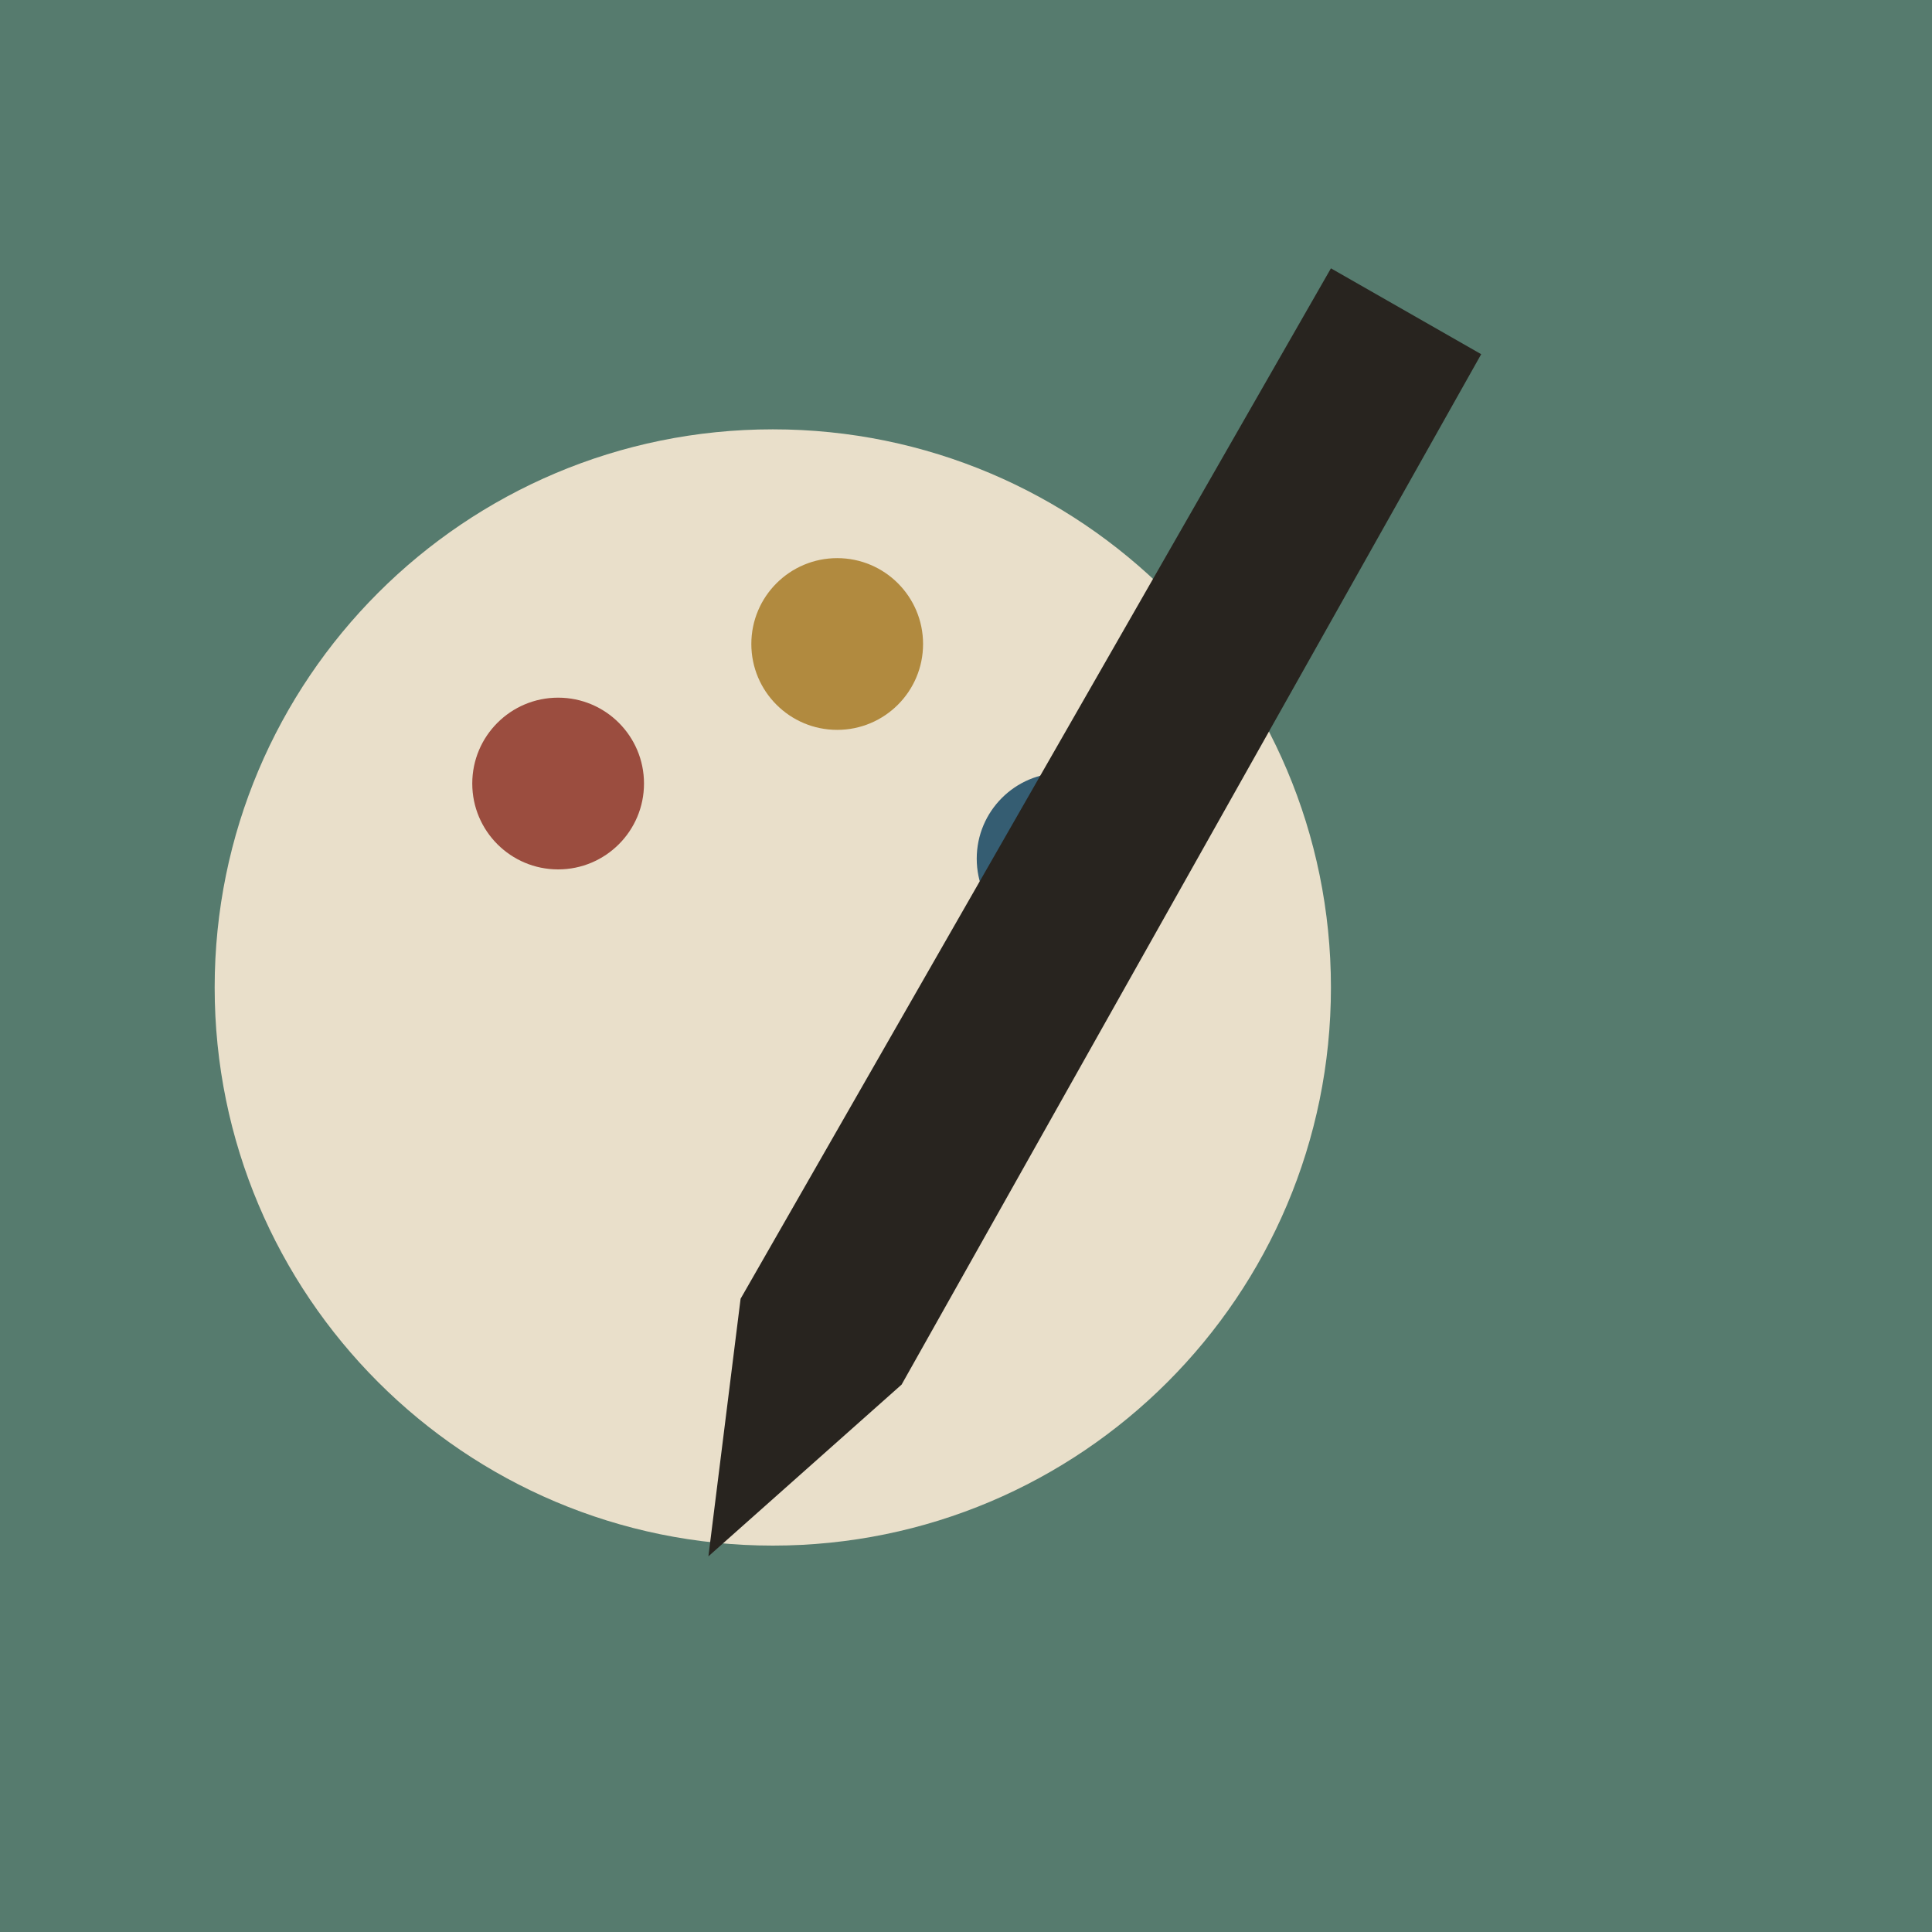
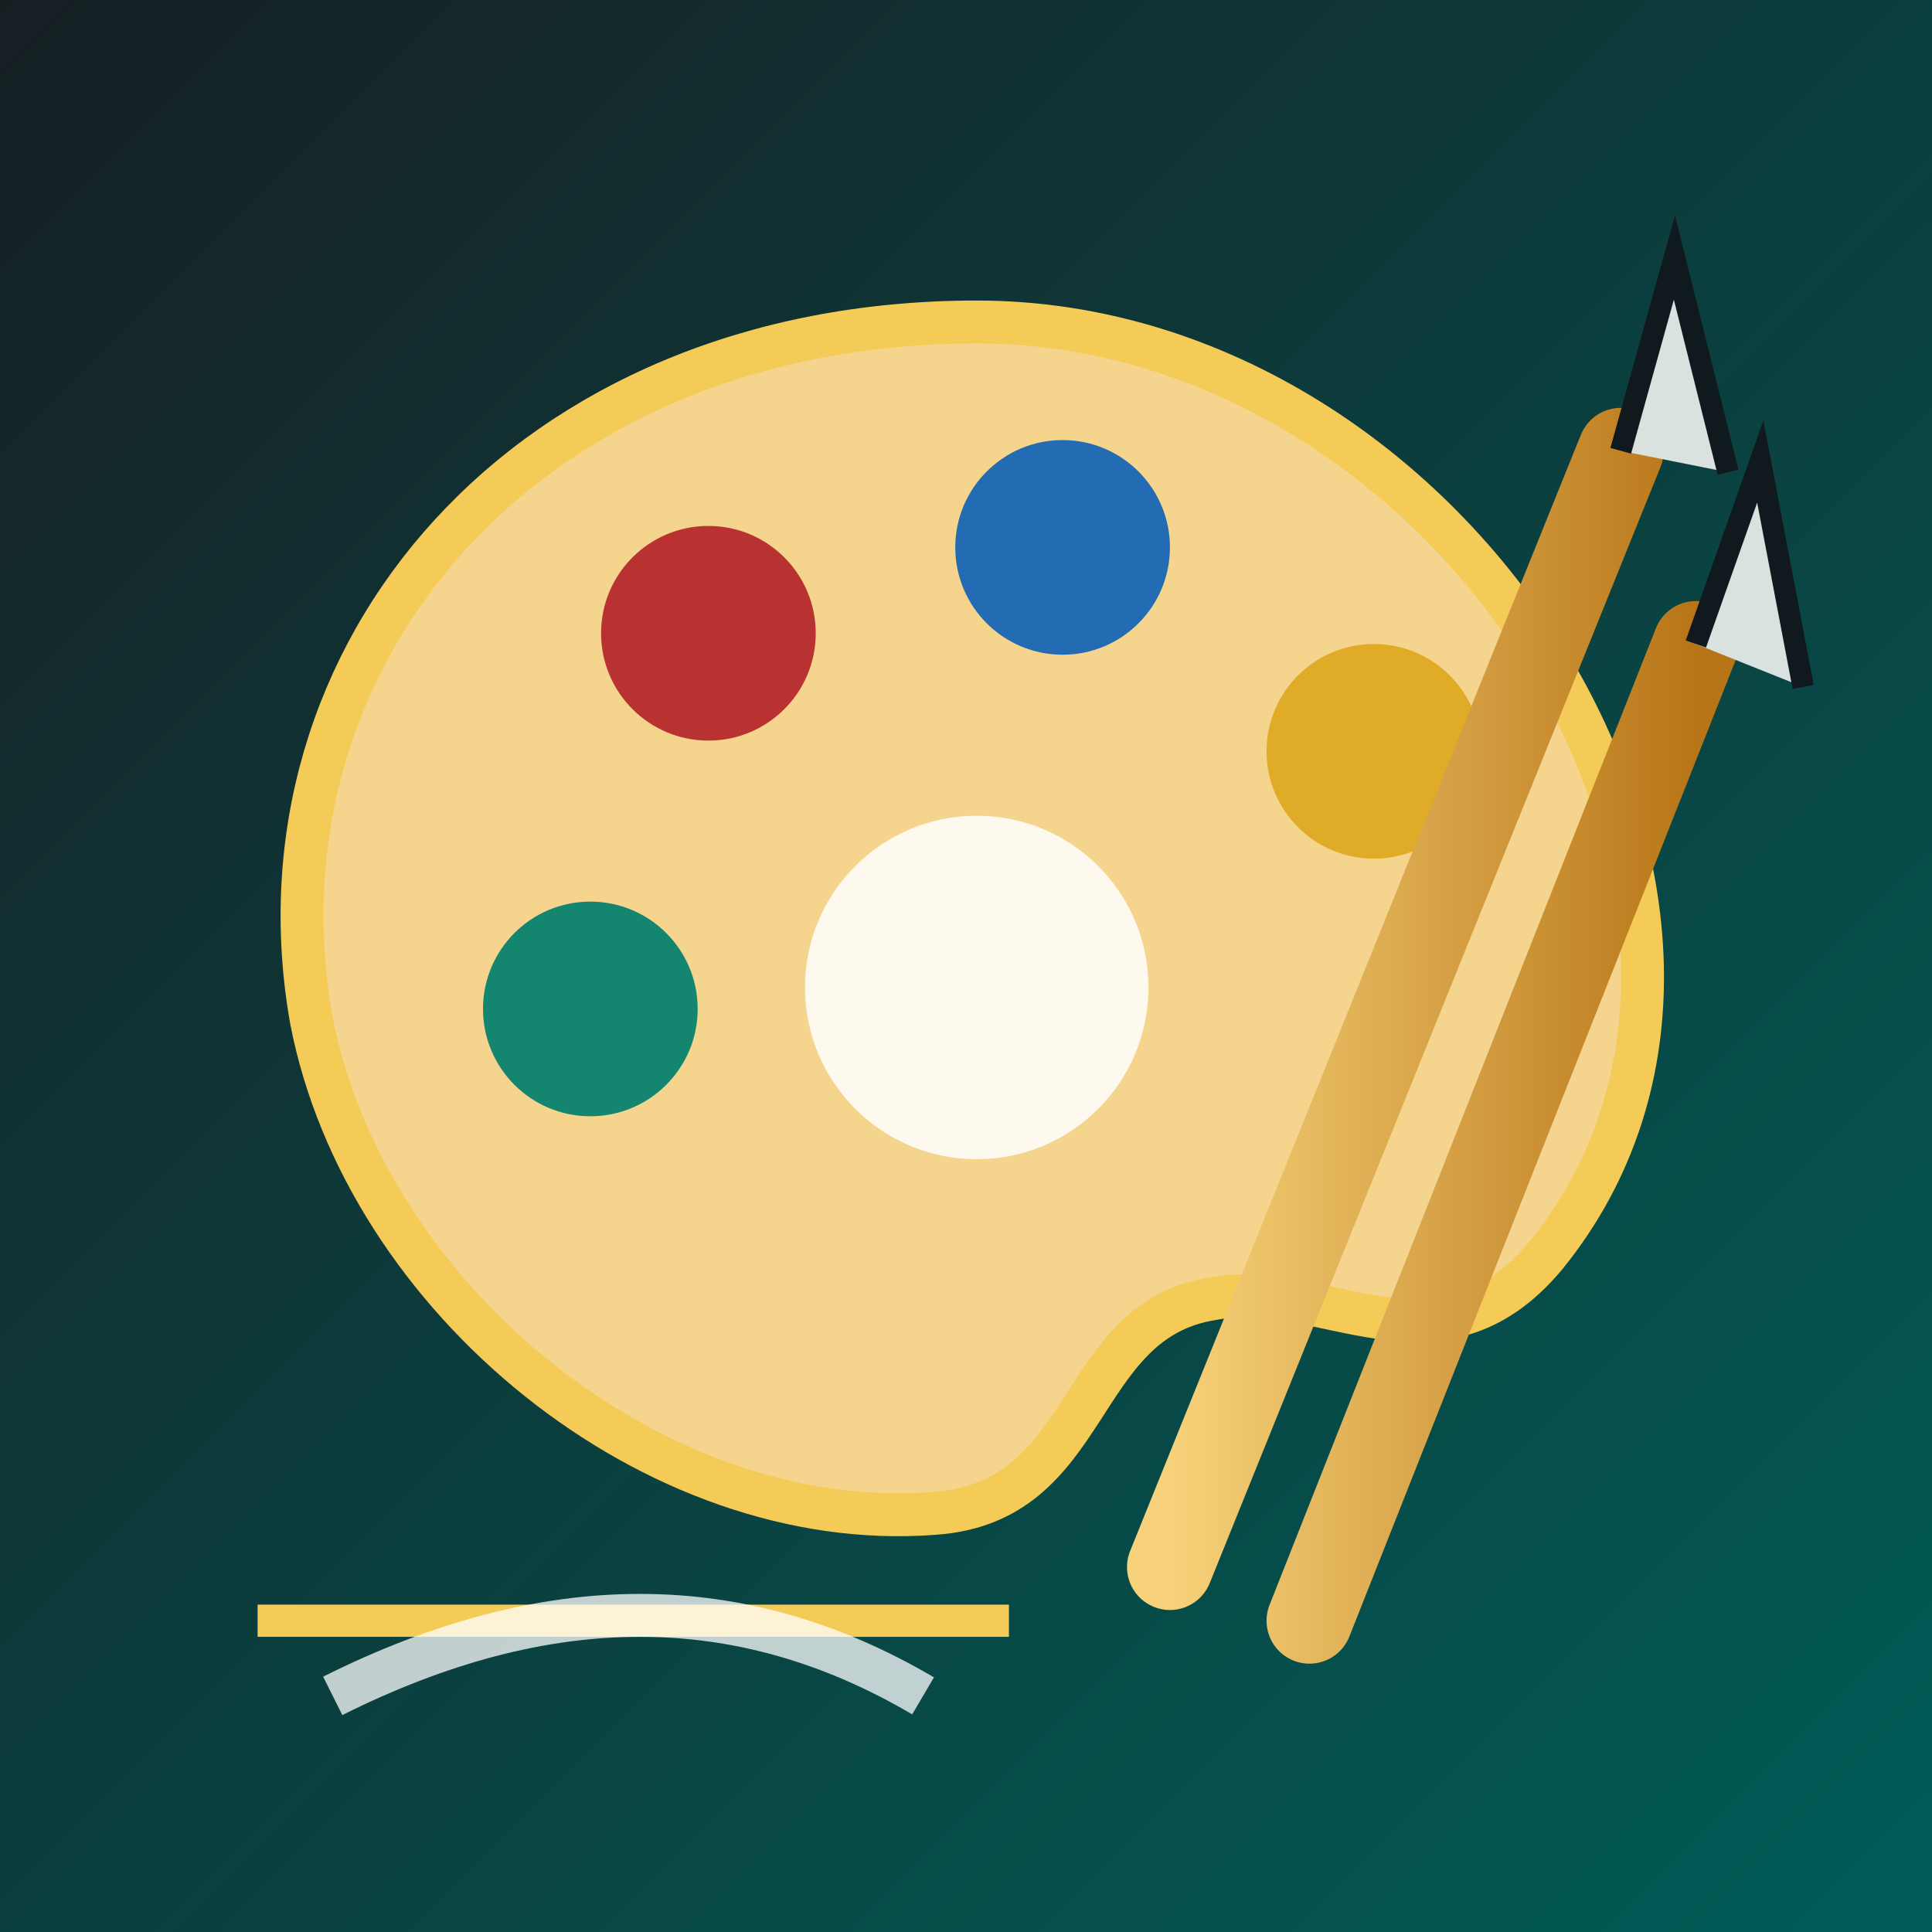
- <svg xmlns="http://www.w3.org/2000/svg" viewBox="0 0 180 180" role="img" aria-label="Abstract artist tools">
-   <rect width="180" height="180" fill="#567b6e" />
-   <circle cx="72" cy="92" r="52" fill="#e9dfca" />
-   <circle cx="52" cy="73" r="8" fill="#9b4d3f" />
-   <circle cx="78" cy="60" r="8" fill="#b18a3f" />
-   <circle cx="99" cy="80" r="8" fill="#355d72" />
-   <path d="M124 25l14 8-54 96-18 16 3-24z" fill="#28241f" />
+ <svg xmlns="http://www.w3.org/2000/svg" viewBox="0 0 180 180" role="img" aria-label="Artist palette, brushes, and layered paint">
+   <defs>
+     <linearGradient id="bg" x2="1" y2="1">
+       <stop stop-color="#171f23" />
+       <stop offset="1" stop-color="#005d58" />
+     </linearGradient>
+     <linearGradient id="wood" x2="1">
+       <stop stop-color="#f7d27a" />
+       <stop offset="1" stop-color="#b87517" />
+     </linearGradient>
+   </defs>
+   <rect width="180" height="180" fill="url(#bg)" />
+   <path d="M91 30c-42 0-68 31-62 65 5 26 32 48 58 46 15-1 13-18 26-20 10-2 21 8 31-4 26-32-8-87-53-87Z" fill="#f5d48e" stroke="#f5cb57" stroke-width="4" />
+   <circle cx="66" cy="59" r="10" fill="#b93232" />
+   <circle cx="99" cy="51" r="10" fill="#236bb2" />
+   <circle cx="128" cy="70" r="10" fill="#e0ac28" />
+   <circle cx="55" cy="94" r="10" fill="#14856f" />
+   <circle cx="91" cy="92" r="16" fill="#fff" opacity=".86" />
+   <path d="m109 146 42-104M122 151l36-91" stroke="url(#wood)" stroke-width="8" stroke-linecap="round" />
+   <path d="m151 42 5-18 5 20M158 60l6-17 4 21" fill="#d9e2df" stroke="#10191d" stroke-width="2" />
+   <path d="M24 151h70" stroke="#f5cb57" stroke-width="3" />
+   <path d="M31 158c20-10 38-10 55 0" fill="none" stroke="#fff" stroke-width="4" opacity=".75" />
</svg>
